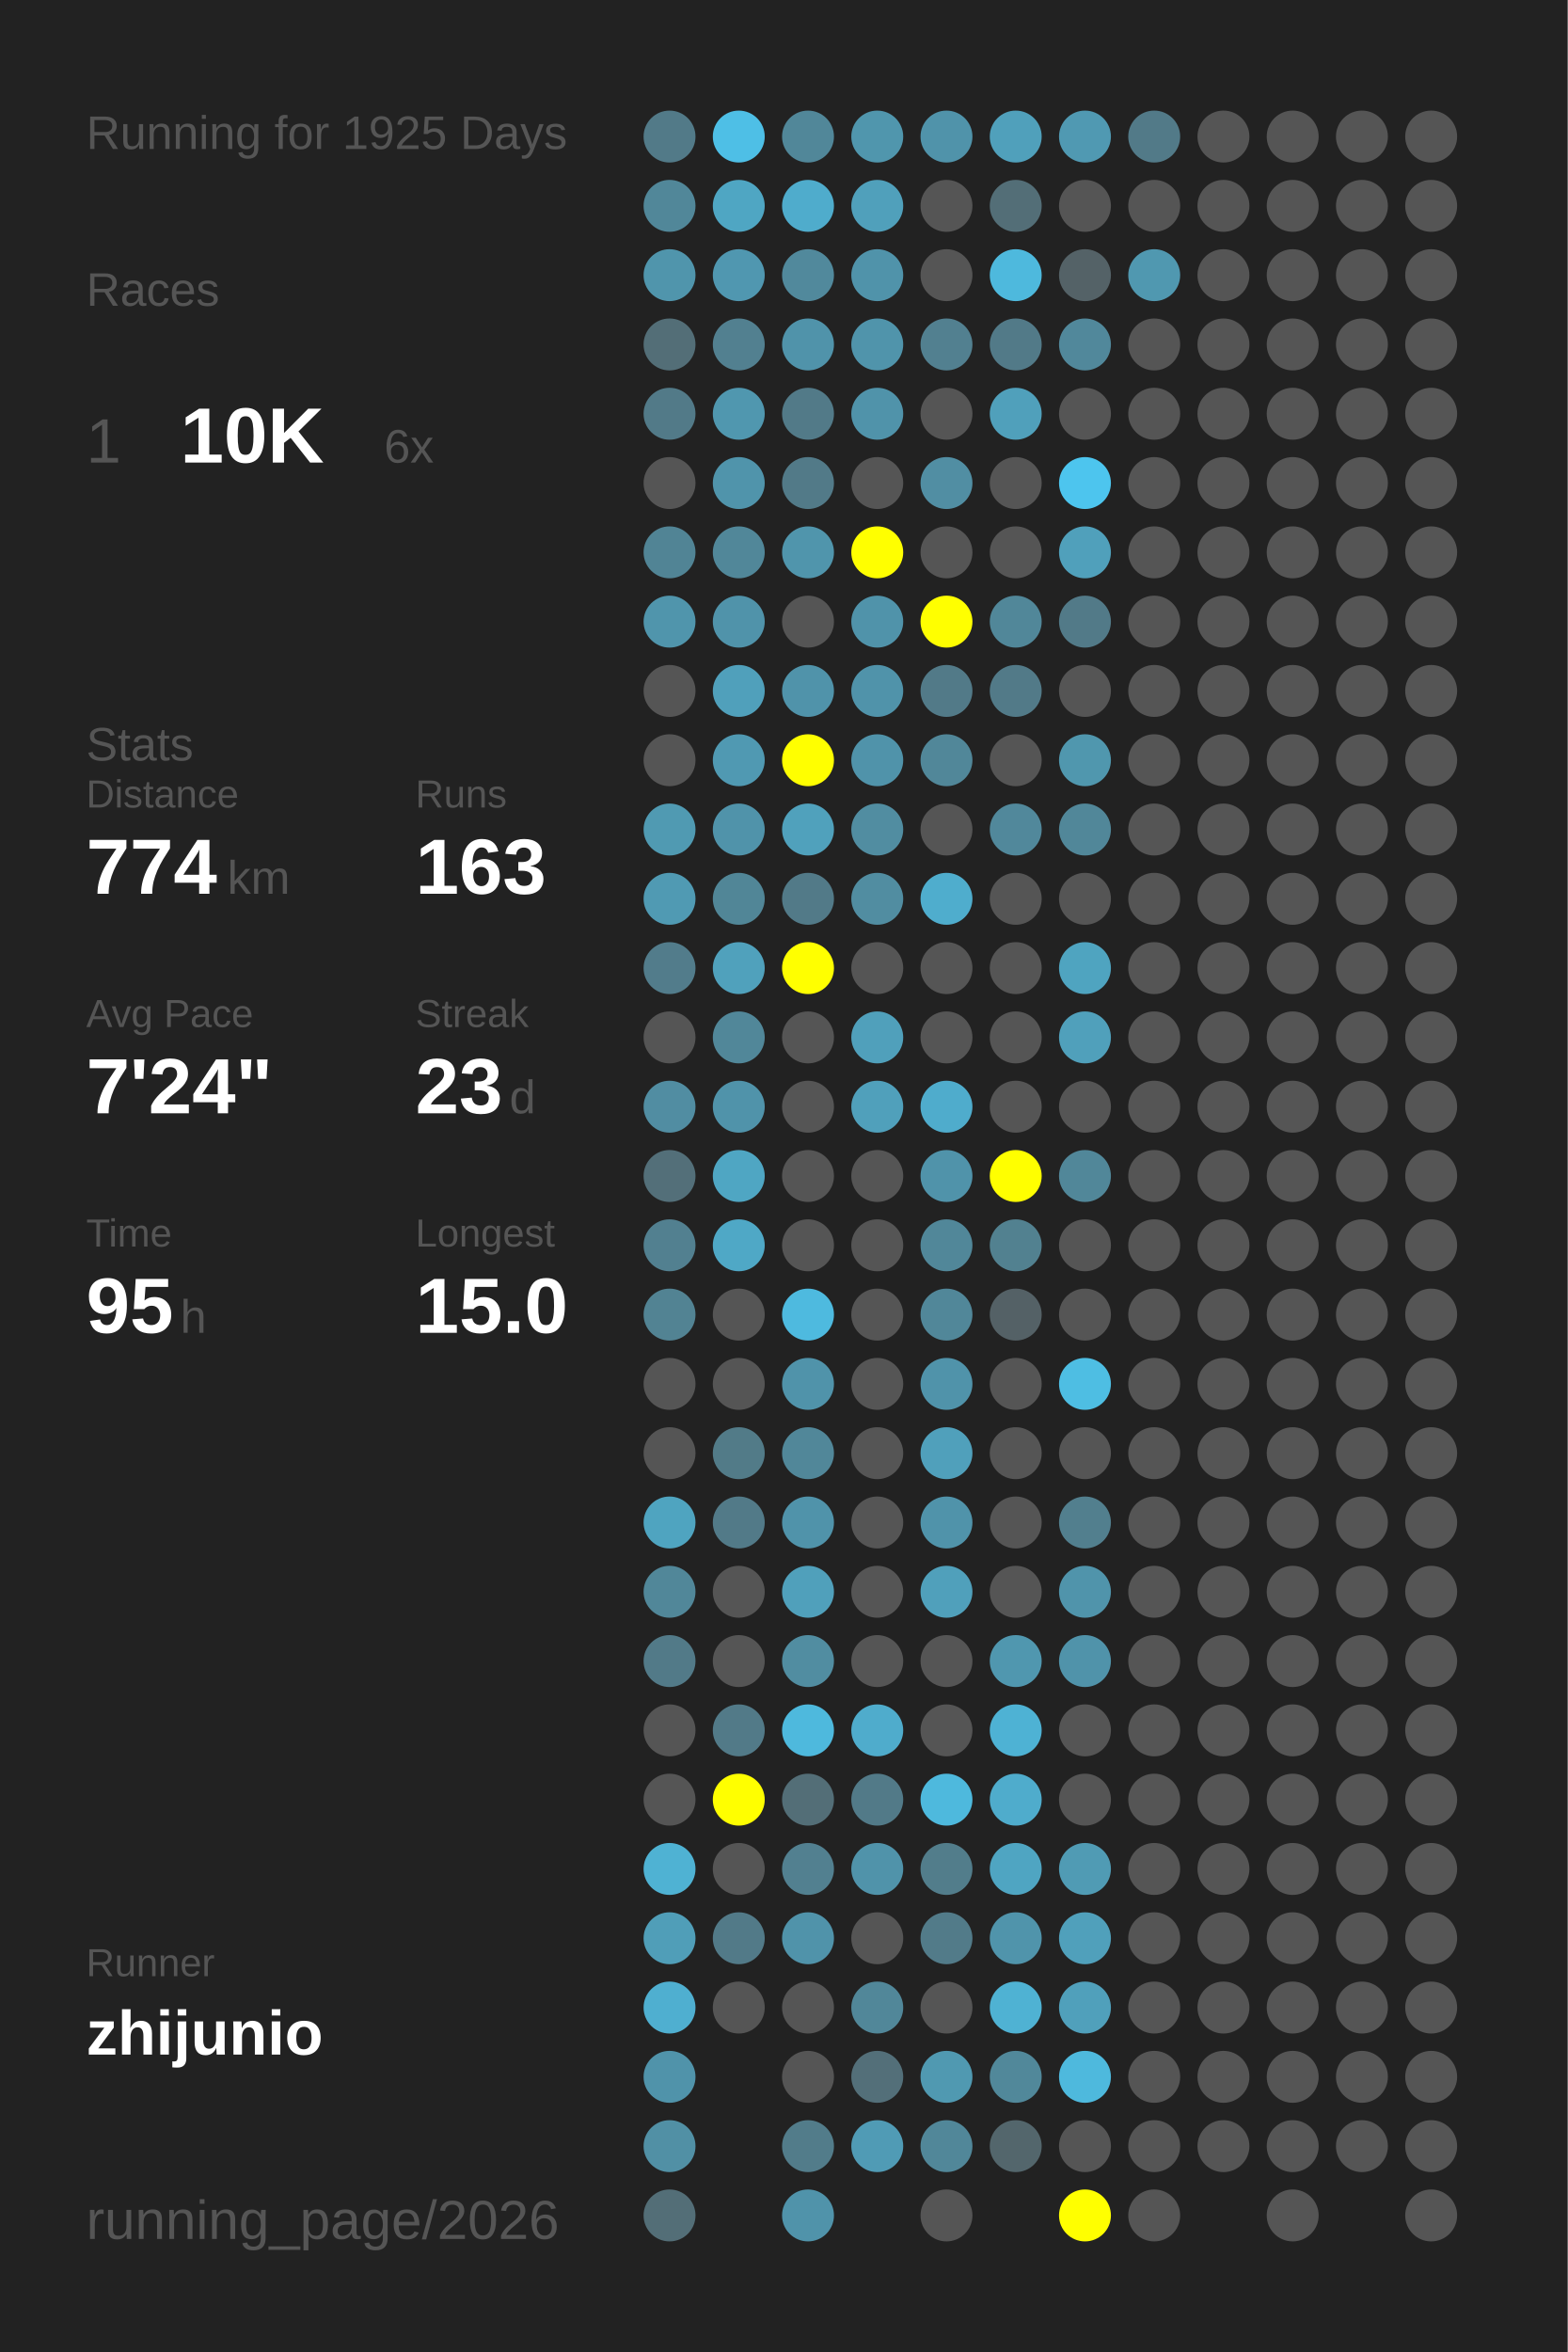
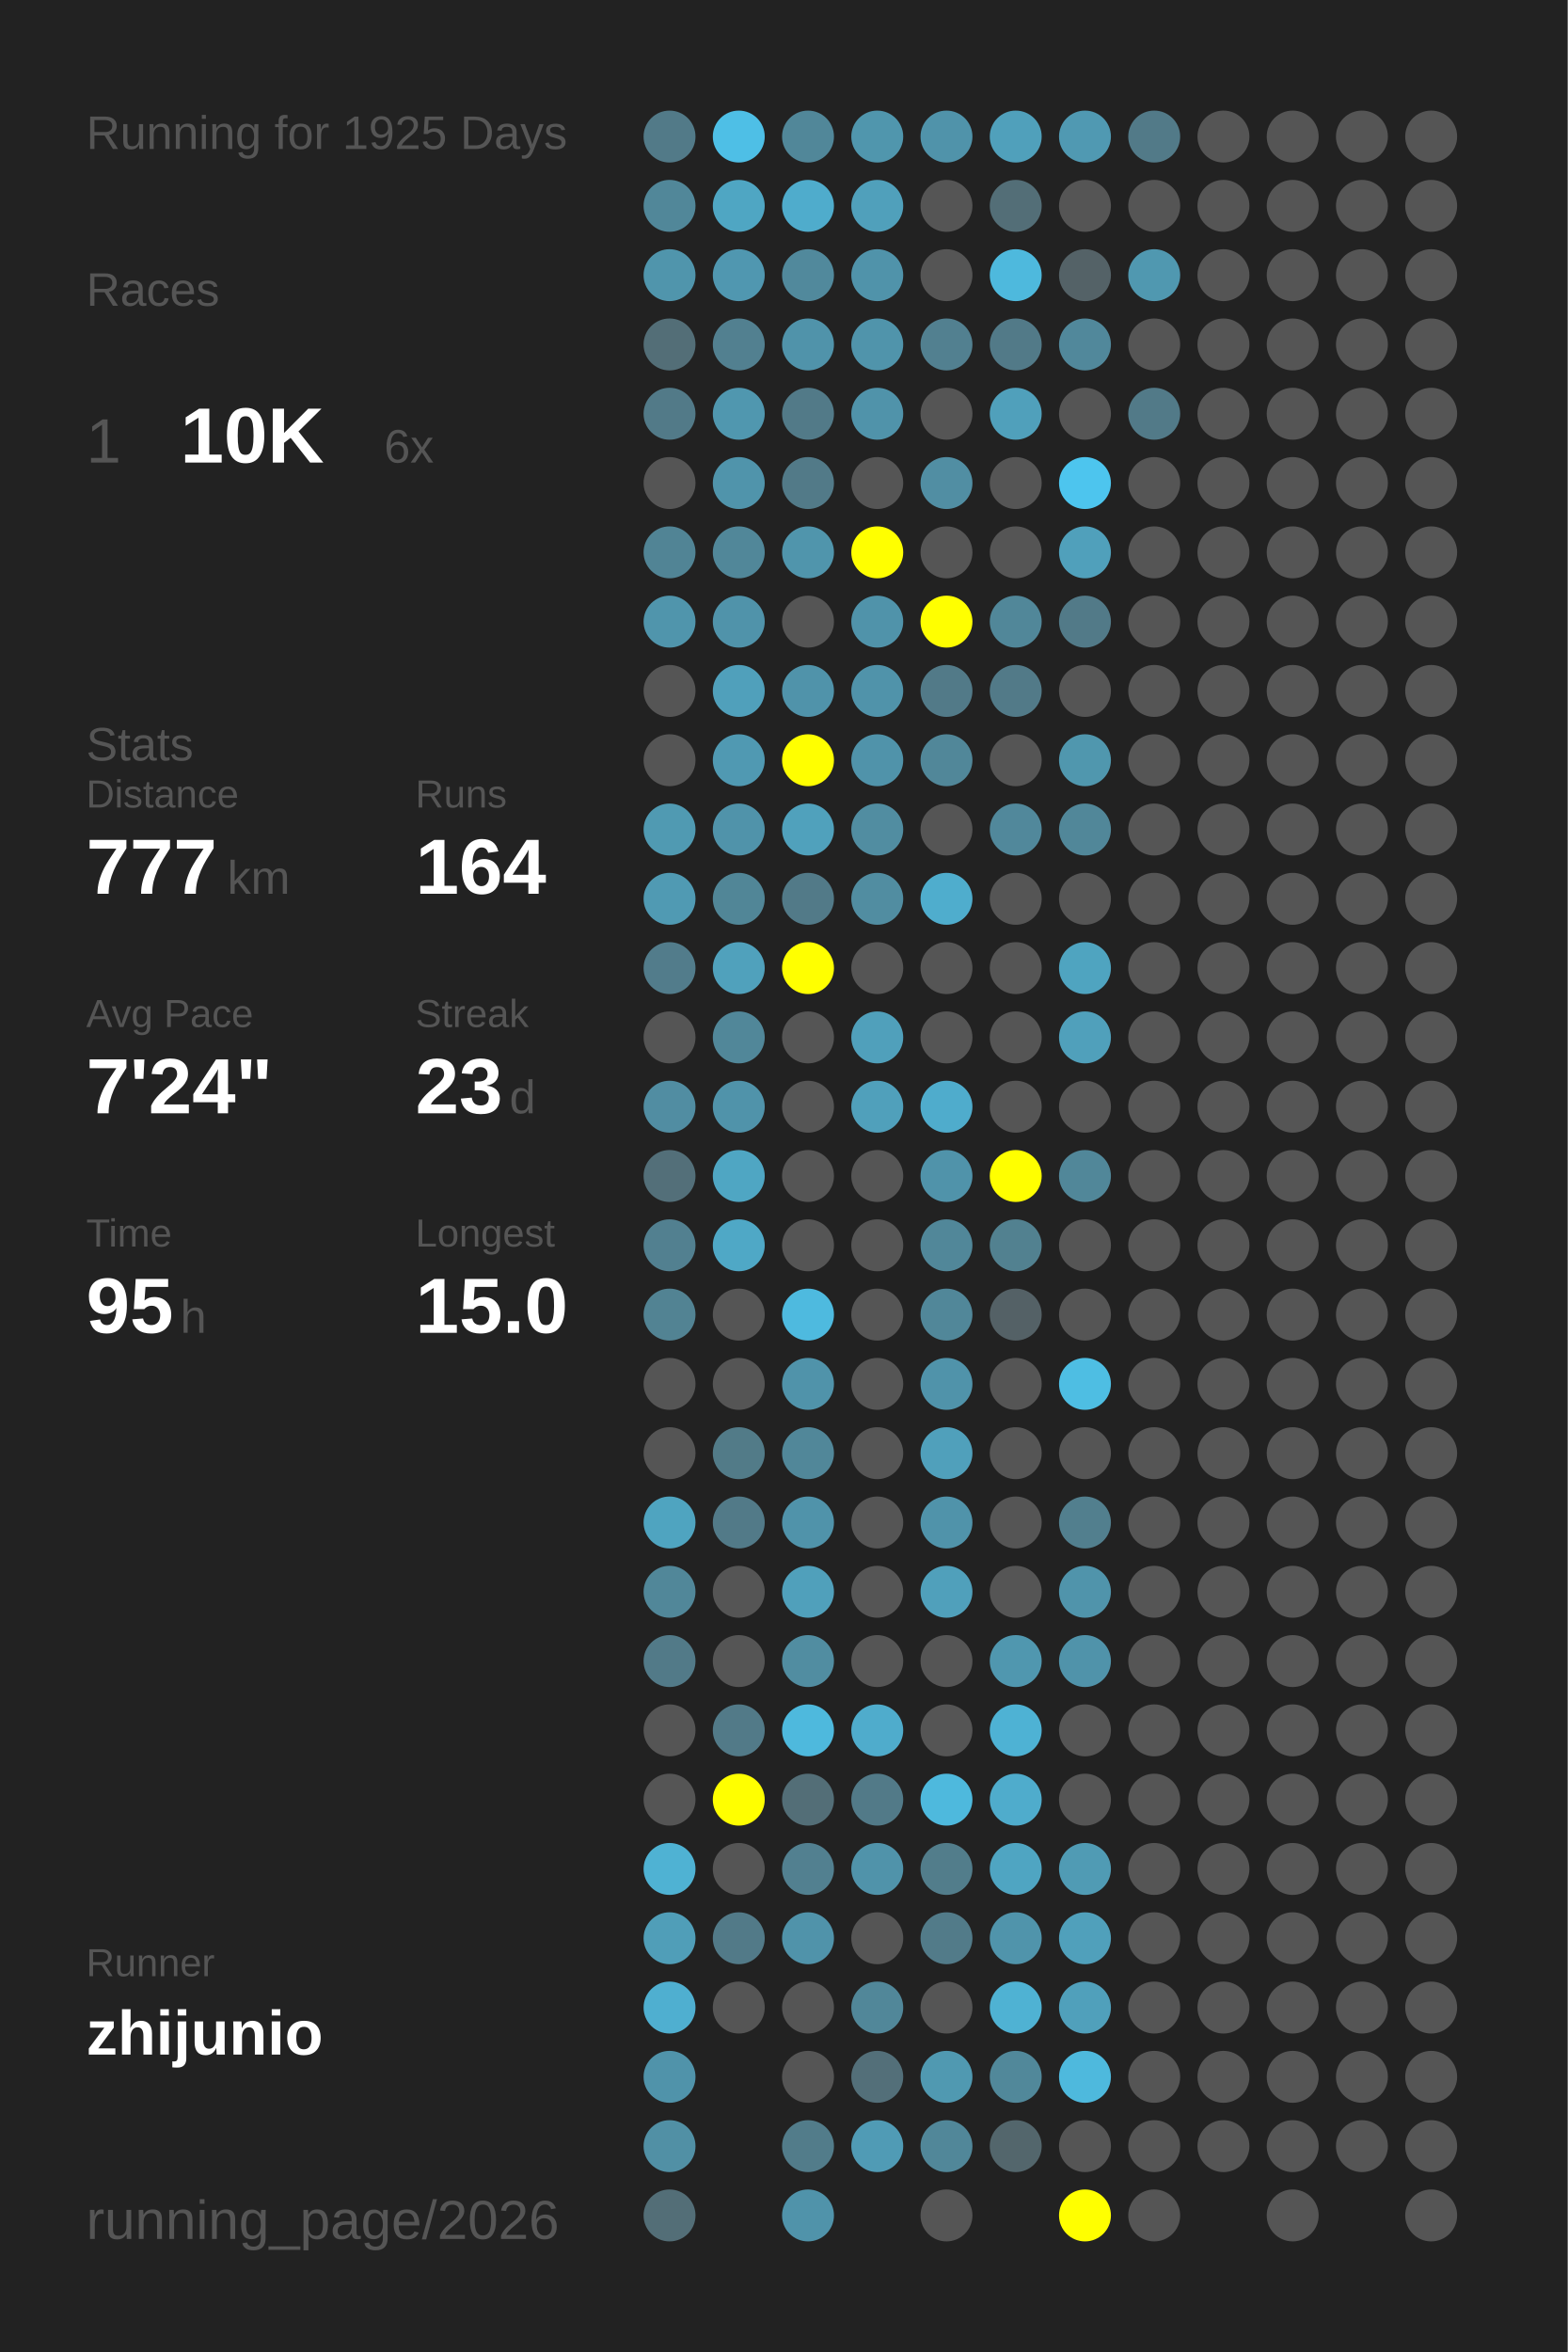
<svg xmlns="http://www.w3.org/2000/svg" baseProfile="full" height="300mm" version="1.1" viewBox="0,0,200,300" width="200mm">
  <defs />
  <rect fill="#222222" height="300" width="200" x="0" y="0" />
  <text fill="#555555" style="font-size:6px; font-family:Arial;" x="11" y="19">Running for 1925 Days</text>
  <text fill="#555555" style="font-size:6px; font-family:Arial;" x="11" y="39">Races</text>
  <text fill="#555555" style="font-size:8px; font-family:Arial;" x="11" y="59">1</text>
  <text fill="#FFFFFF" style="font-size:10px; font-family:Arial; font-weight:bold;" x="23" y="59">10K</text>
  <text fill="#555555" style="font-size:6px; font-family:Arial;" x="49" y="59">6x</text>
  <text fill="#555555" style="font-size:6px; font-family:Arial;" x="11" y="97">Stats</text>
  <text fill="#555555" style="font-size:5px; font-family:Arial;" x="11" y="103">Distance</text>
-   <text fill="#FFFFFF" style="font-size:10px; font-family:Arial; font-weight:bold;" x="11" y="114">774</text>
+   <text fill="#FFFFFF" style="font-size:10px; font-family:Arial; font-weight:bold;" x="11" y="114">777</text>
  <text fill="#555555" style="font-size:6px; font-family:Arial;" x="29" y="114">km</text>
  <text fill="#555555" style="font-size:5px; font-family:Arial;" x="53" y="103">Runs</text>
-   <text fill="#FFFFFF" style="font-size:10px; font-family:Arial; font-weight:bold;" x="53" y="114">163</text>
+   <text fill="#FFFFFF" style="font-size:10px; font-family:Arial; font-weight:bold;" x="53" y="114">164</text>
  <text fill="#555555" style="font-size:5px; font-family:Arial;" x="11" y="131">Avg Pace</text>
  <text fill="#FFFFFF" style="font-size:10px; font-family:Arial; font-weight:bold;" x="11" y="142">7'24"</text>
  <text fill="#555555" style="font-size:5px; font-family:Arial;" x="53" y="131">Streak</text>
  <text fill="#FFFFFF" style="font-size:10px; font-family:Arial; font-weight:bold;" x="53" y="142">23</text>
  <text fill="#555555" style="font-size:6px; font-family:Arial;" x="65" y="142">d</text>
  <text fill="#555555" style="font-size:5px; font-family:Arial;" x="11" y="159">Time</text>
  <text fill="#FFFFFF" style="font-size:10px; font-family:Arial; font-weight:bold;" x="11" y="170">95</text>
  <text fill="#555555" style="font-size:6px; font-family:Arial;" x="23" y="170">h</text>
  <text fill="#555555" style="font-size:5px; font-family:Arial;" x="53" y="159">Longest</text>
  <text fill="#FFFFFF" style="font-size:10px; font-family:Arial; font-weight:bold;" x="53" y="170">15.0</text>
  <text fill="#555555" style="font-size:5px; font-family:Arial;" x="11" y="252.065">Runner</text>
  <text fill="#FFFFFF" style="font-size:8px; font-family:Arial; font-weight:bold;" x="11" y="262.065">zhijunio</text>
  <text fill="#555555" style="font-size:7px; font-family:Arial;" x="11" y="285.581">running_page/2026</text>
  <circle cx="85.417" cy="17.419" fill="#527a88" r="3.312" />
  <circle cx="85.417" cy="26.258" fill="#518799" r="3.312" />
  <circle cx="85.417" cy="35.097" fill="#5095ac" r="3.312" />
  <circle cx="85.417" cy="43.935" fill="#536e77" r="3.312" />
  <circle cx="85.417" cy="52.774" fill="#527a88" r="3.312" />
  <circle cx="85.417" cy="61.613" fill="#555555" r="3.312" />
  <circle cx="85.417" cy="70.452" fill="#518495" r="3.312" />
  <circle cx="85.417" cy="79.29" fill="#5095ac" r="3.312" />
  <circle cx="85.417" cy="88.129" fill="#555555" r="3.312" />
  <circle cx="85.417" cy="96.968" fill="#555555" r="3.312" />
  <circle cx="85.417" cy="105.806" fill="#509ab2" r="3.312" />
  <circle cx="85.417" cy="114.645" fill="#509ab3" r="3.312" />
  <circle cx="85.417" cy="123.484" fill="#527c8b" r="3.312" />
  <circle cx="85.417" cy="132.323" fill="#555555" r="3.312" />
  <circle cx="85.417" cy="141.161" fill="#518da2" r="3.312" />
  <circle cx="85.417" cy="150" fill="#536f79" r="3.312" />
  <circle cx="85.417" cy="158.839" fill="#528090" r="3.312" />
  <circle cx="85.417" cy="167.677" fill="#528393" r="3.312" />
  <circle cx="85.417" cy="176.516" fill="#555555" r="3.312" />
  <circle cx="85.417" cy="185.355" fill="#555555" r="3.312" />
  <circle cx="85.417" cy="194.194" fill="#4fa4c0" r="3.312" />
  <circle cx="85.417" cy="203.032" fill="#518799" r="3.312" />
  <circle cx="85.417" cy="211.871" fill="#527a88" r="3.312" />
  <circle cx="85.417" cy="220.71" fill="#555555" r="3.312" />
  <circle cx="85.417" cy="229.548" fill="#555555" r="3.312" />
  <circle cx="85.417" cy="238.387" fill="#4fb2d3" r="3.312" />
  <circle cx="85.417" cy="247.226" fill="#509eb8" r="3.312" />
  <circle cx="85.417" cy="256.065" fill="#4fafd0" r="3.312" />
  <circle cx="85.417" cy="264.903" fill="#5093aa" r="3.312" />
  <circle cx="85.417" cy="273.742" fill="#5190a5" r="3.312" />
  <circle cx="85.417" cy="282.581" fill="#536e77" r="3.312" />
  <circle cx="94.25" cy="17.419" fill="#4ebfe6" r="3.312" />
  <circle cx="94.25" cy="26.258" fill="#4fa6c3" r="3.312" />
  <circle cx="94.25" cy="35.097" fill="#5097b0" r="3.312" />
  <circle cx="94.25" cy="43.935" fill="#528090" r="3.312" />
  <circle cx="94.25" cy="52.774" fill="#5097af" r="3.312" />
  <circle cx="94.25" cy="61.613" fill="#5094ab" r="3.312" />
  <circle cx="94.25" cy="70.452" fill="#518799" r="3.312" />
  <circle cx="94.25" cy="79.29" fill="#5093aa" r="3.312" />
  <circle cx="94.25" cy="88.129" fill="#50a0bb" r="3.312" />
  <circle cx="94.25" cy="96.968" fill="#5099b2" r="3.312" />
  <circle cx="94.25" cy="105.806" fill="#5093aa" r="3.312" />
  <circle cx="94.25" cy="114.645" fill="#518697" r="3.312" />
  <circle cx="94.25" cy="123.484" fill="#50a1bc" r="3.312" />
  <circle cx="94.25" cy="132.323" fill="#518799" r="3.312" />
  <circle cx="94.25" cy="141.161" fill="#5093aa" r="3.312" />
  <circle cx="94.25" cy="150" fill="#4fa6c3" r="3.312" />
  <circle cx="94.25" cy="158.839" fill="#4fa8c6" r="3.312" />
  <circle cx="94.25" cy="167.677" fill="#555555" r="3.312" />
  <circle cx="94.25" cy="176.516" fill="#555555" r="3.312" />
  <circle cx="94.25" cy="185.355" fill="#527b88" r="3.312" />
  <circle cx="94.25" cy="194.194" fill="#527a88" r="3.312" />
  <circle cx="94.25" cy="203.032" fill="#555555" r="3.312" />
  <circle cx="94.25" cy="211.871" fill="#555555" r="3.312" />
  <circle cx="94.25" cy="220.71" fill="#527a88" r="3.312" />
  <circle cx="94.25" cy="229.548" fill="#FFFF00" r="3.312" />
  <circle cx="94.25" cy="238.387" fill="#555555" r="3.312" />
  <circle cx="94.25" cy="247.226" fill="#527a88" r="3.312" />
  <circle cx="94.25" cy="256.065" fill="#555555" r="3.312" />
  <circle cx="103.083" cy="17.419" fill="#518799" r="3.312" />
  <circle cx="103.083" cy="26.258" fill="#4faccc" r="3.312" />
  <circle cx="103.083" cy="35.097" fill="#51899c" r="3.312" />
  <circle cx="103.083" cy="43.935" fill="#5093aa" r="3.312" />
  <circle cx="103.083" cy="52.774" fill="#527a88" r="3.312" />
  <circle cx="103.083" cy="61.613" fill="#527a88" r="3.312" />
  <circle cx="103.083" cy="70.452" fill="#5095ac" r="3.312" />
  <circle cx="103.083" cy="79.29" fill="#555555" r="3.312" />
  <circle cx="103.083" cy="88.129" fill="#5093aa" r="3.312" />
  <circle cx="103.083" cy="96.968" fill="#FFFF00" r="3.312" />
  <circle cx="103.083" cy="105.806" fill="#50a1bc" r="3.312" />
  <circle cx="103.083" cy="114.645" fill="#527a88" r="3.312" />
  <circle cx="103.083" cy="123.484" fill="#FFFF00" r="3.312" />
  <circle cx="103.083" cy="132.323" fill="#555555" r="3.312" />
  <circle cx="103.083" cy="141.161" fill="#555555" r="3.312" />
  <circle cx="103.083" cy="150" fill="#555555" r="3.312" />
  <circle cx="103.083" cy="158.839" fill="#555555" r="3.312" />
  <circle cx="103.083" cy="167.677" fill="#4ebadf" r="3.312" />
  <circle cx="103.083" cy="176.516" fill="#5093aa" r="3.312" />
  <circle cx="103.083" cy="185.355" fill="#518799" r="3.312" />
  <circle cx="103.083" cy="194.194" fill="#5093aa" r="3.312" />
  <circle cx="103.083" cy="203.032" fill="#50a0bb" r="3.312" />
  <circle cx="103.083" cy="211.871" fill="#518da1" r="3.312" />
  <circle cx="103.083" cy="220.71" fill="#4eb9dd" r="3.312" />
  <circle cx="103.083" cy="229.548" fill="#536e77" r="3.312" />
  <circle cx="103.083" cy="238.387" fill="#528090" r="3.312" />
  <circle cx="103.083" cy="247.226" fill="#5093aa" r="3.312" />
  <circle cx="103.083" cy="256.065" fill="#555555" r="3.312" />
  <circle cx="103.083" cy="264.903" fill="#555555" r="3.312" />
  <circle cx="103.083" cy="273.742" fill="#527c8a" r="3.312" />
  <circle cx="103.083" cy="282.581" fill="#5093aa" r="3.312" />
  <circle cx="111.917" cy="17.419" fill="#5096ad" r="3.312" />
  <circle cx="111.917" cy="26.258" fill="#50a0bb" r="3.312" />
  <circle cx="111.917" cy="35.097" fill="#5093aa" r="3.312" />
  <circle cx="111.917" cy="43.935" fill="#5094ab" r="3.312" />
  <circle cx="111.917" cy="52.774" fill="#5093aa" r="3.312" />
  <circle cx="111.917" cy="61.613" fill="#555555" r="3.312" />
  <circle cx="111.917" cy="70.452" fill="#FFFF00" r="3.312" />
  <circle cx="111.917" cy="79.29" fill="#5093aa" r="3.312" />
  <circle cx="111.917" cy="88.129" fill="#5093aa" r="3.312" />
  <circle cx="111.917" cy="96.968" fill="#5093aa" r="3.312" />
  <circle cx="111.917" cy="105.806" fill="#518da1" r="3.312" />
  <circle cx="111.917" cy="114.645" fill="#518da1" r="3.312" />
  <circle cx="111.917" cy="123.484" fill="#555555" r="3.312" />
  <circle cx="111.917" cy="132.323" fill="#50a0bb" r="3.312" />
  <circle cx="111.917" cy="141.161" fill="#50a0bb" r="3.312" />
  <circle cx="111.917" cy="150" fill="#555555" r="3.312" />
  <circle cx="111.917" cy="158.839" fill="#555555" r="3.312" />
  <circle cx="111.917" cy="167.677" fill="#555555" r="3.312" />
  <circle cx="111.917" cy="176.516" fill="#555555" r="3.312" />
  <circle cx="111.917" cy="185.355" fill="#555555" r="3.312" />
  <circle cx="111.917" cy="194.194" fill="#555555" r="3.312" />
  <circle cx="111.917" cy="203.032" fill="#555555" r="3.312" />
  <circle cx="111.917" cy="211.871" fill="#555555" r="3.312" />
  <circle cx="111.917" cy="220.71" fill="#4faccc" r="3.312" />
  <circle cx="111.917" cy="229.548" fill="#527a88" r="3.312" />
  <circle cx="111.917" cy="238.387" fill="#5093aa" r="3.312" />
  <circle cx="111.917" cy="247.226" fill="#555555" r="3.312" />
  <circle cx="111.917" cy="256.065" fill="#518799" r="3.312" />
  <circle cx="111.917" cy="264.903" fill="#536f79" r="3.312" />
  <circle cx="111.917" cy="273.742" fill="#509bb5" r="3.312" />
  <circle cx="120.75" cy="17.419" fill="#5093aa" r="3.312" />
  <circle cx="120.75" cy="26.258" fill="#555555" r="3.312" />
  <circle cx="120.75" cy="35.097" fill="#555555" r="3.312" />
  <circle cx="120.75" cy="43.935" fill="#528090" r="3.312" />
  <circle cx="120.75" cy="52.774" fill="#555555" r="3.312" />
  <circle cx="120.75" cy="61.613" fill="#518ea3" r="3.312" />
  <circle cx="120.75" cy="70.452" fill="#555555" r="3.312" />
  <circle cx="120.75" cy="79.29" fill="#FFFF00" r="3.312" />
  <circle cx="120.75" cy="88.129" fill="#527a88" r="3.312" />
  <circle cx="120.75" cy="96.968" fill="#518799" r="3.312" />
  <circle cx="120.75" cy="105.806" fill="#555555" r="3.312" />
  <circle cx="120.75" cy="114.645" fill="#4fadcd" r="3.312" />
  <circle cx="120.75" cy="123.484" fill="#555555" r="3.312" />
  <circle cx="120.75" cy="132.323" fill="#555555" r="3.312" />
  <circle cx="120.75" cy="141.161" fill="#4faccc" r="3.312" />
  <circle cx="120.75" cy="150" fill="#5093aa" r="3.312" />
  <circle cx="120.75" cy="158.839" fill="#518799" r="3.312" />
  <circle cx="120.75" cy="167.677" fill="#518799" r="3.312" />
  <circle cx="120.75" cy="176.516" fill="#5093aa" r="3.312" />
  <circle cx="120.75" cy="185.355" fill="#50a0bb" r="3.312" />
  <circle cx="120.75" cy="194.194" fill="#5093aa" r="3.312" />
  <circle cx="120.75" cy="203.032" fill="#50a0bb" r="3.312" />
  <circle cx="120.75" cy="211.871" fill="#555555" r="3.312" />
  <circle cx="120.75" cy="220.71" fill="#555555" r="3.312" />
  <circle cx="120.75" cy="229.548" fill="#4eb9dd" r="3.312" />
  <circle cx="120.75" cy="238.387" fill="#527d8b" r="3.312" />
  <circle cx="120.75" cy="247.226" fill="#527b89" r="3.312" />
  <circle cx="120.75" cy="256.065" fill="#555555" r="3.312" />
  <circle cx="120.75" cy="264.903" fill="#5099b1" r="3.312" />
  <circle cx="120.75" cy="273.742" fill="#518799" r="3.312" />
  <circle cx="120.75" cy="282.581" fill="#555555" r="3.312" />
  <circle cx="129.583" cy="17.419" fill="#50a0bb" r="3.312" />
  <circle cx="129.583" cy="26.258" fill="#536e77" r="3.312" />
  <circle cx="129.583" cy="35.097" fill="#4eb9dd" r="3.312" />
  <circle cx="129.583" cy="43.935" fill="#527a88" r="3.312" />
  <circle cx="129.583" cy="52.774" fill="#50a0bb" r="3.312" />
  <circle cx="129.583" cy="61.613" fill="#555555" r="3.312" />
  <circle cx="129.583" cy="70.452" fill="#555555" r="3.312" />
  <circle cx="129.583" cy="79.29" fill="#518799" r="3.312" />
  <circle cx="129.583" cy="88.129" fill="#527a88" r="3.312" />
  <circle cx="129.583" cy="96.968" fill="#555555" r="3.312" />
  <circle cx="129.583" cy="105.806" fill="#51889b" r="3.312" />
  <circle cx="129.583" cy="114.645" fill="#555555" r="3.312" />
  <circle cx="129.583" cy="123.484" fill="#555555" r="3.312" />
  <circle cx="129.583" cy="132.323" fill="#555555" r="3.312" />
  <circle cx="129.583" cy="141.161" fill="#555555" r="3.312" />
  <circle cx="129.583" cy="150" fill="#FFFF00" r="3.312" />
  <circle cx="129.583" cy="158.839" fill="#528190" r="3.312" />
  <circle cx="129.583" cy="167.677" fill="#546166" r="3.312" />
  <circle cx="129.583" cy="176.516" fill="#555555" r="3.312" />
  <circle cx="129.583" cy="185.355" fill="#555555" r="3.312" />
  <circle cx="129.583" cy="194.194" fill="#555555" r="3.312" />
  <circle cx="129.583" cy="203.032" fill="#555555" r="3.312" />
  <circle cx="129.583" cy="211.871" fill="#5097af" r="3.312" />
  <circle cx="129.583" cy="220.71" fill="#4eb2d4" r="3.312" />
  <circle cx="129.583" cy="229.548" fill="#4faccc" r="3.312" />
  <circle cx="129.583" cy="238.387" fill="#4fa5c2" r="3.312" />
  <circle cx="129.583" cy="247.226" fill="#5094ab" r="3.312" />
  <circle cx="129.583" cy="256.065" fill="#4fb2d3" r="3.312" />
  <circle cx="129.583" cy="264.903" fill="#51889a" r="3.312" />
  <circle cx="129.583" cy="273.742" fill="#53666c" r="3.312" />
  <circle cx="138.417" cy="17.419" fill="#5099b2" r="3.312" />
  <circle cx="138.417" cy="26.258" fill="#555555" r="3.312" />
  <circle cx="138.417" cy="35.097" fill="#546267" r="3.312" />
  <circle cx="138.417" cy="43.935" fill="#51889b" r="3.312" />
  <circle cx="138.417" cy="52.774" fill="#555555" r="3.312" />
  <circle cx="138.417" cy="61.613" fill="#4dc5ee" r="3.312" />
  <circle cx="138.417" cy="70.452" fill="#50a0bb" r="3.312" />
  <circle cx="138.417" cy="79.29" fill="#527a88" r="3.312" />
  <circle cx="138.417" cy="88.129" fill="#555555" r="3.312" />
  <circle cx="138.417" cy="96.968" fill="#5097ae" r="3.312" />
  <circle cx="138.417" cy="105.806" fill="#518799" r="3.312" />
  <circle cx="138.417" cy="114.645" fill="#555555" r="3.312" />
  <circle cx="138.417" cy="123.484" fill="#4fa4c0" r="3.312" />
  <circle cx="138.417" cy="132.323" fill="#50a0bb" r="3.312" />
  <circle cx="138.417" cy="141.161" fill="#555555" r="3.312" />
  <circle cx="138.417" cy="150" fill="#518799" r="3.312" />
  <circle cx="138.417" cy="158.839" fill="#555555" r="3.312" />
  <circle cx="138.417" cy="167.677" fill="#555555" r="3.312" />
  <circle cx="138.417" cy="176.516" fill="#4ebee3" r="3.312" />
  <circle cx="138.417" cy="185.355" fill="#555555" r="3.312" />
  <circle cx="138.417" cy="194.194" fill="#527f8e" r="3.312" />
  <circle cx="138.417" cy="203.032" fill="#5094ab" r="3.312" />
  <circle cx="138.417" cy="211.871" fill="#5093aa" r="3.312" />
  <circle cx="138.417" cy="220.71" fill="#555555" r="3.312" />
  <circle cx="138.417" cy="229.548" fill="#555555" r="3.312" />
  <circle cx="138.417" cy="238.387" fill="#509bb4" r="3.312" />
  <circle cx="138.417" cy="247.226" fill="#50a0bb" r="3.312" />
  <circle cx="138.417" cy="256.065" fill="#50a0bb" r="3.312" />
  <circle cx="138.417" cy="264.903" fill="#4eb9dd" r="3.312" />
  <circle cx="138.417" cy="273.742" fill="#555555" r="3.312" />
  <circle cx="138.417" cy="282.581" fill="#FFFF00" r="3.312" />
  <circle cx="147.25" cy="17.419" fill="#527a88" r="3.312" />
  <circle cx="147.25" cy="26.258" fill="#555555" r="3.312" />
  <circle cx="147.25" cy="35.097" fill="#5098b0" r="3.312" />
  <circle cx="147.25" cy="43.935" fill="#555555" r="3.312" />
-   <circle cx="147.25" cy="52.774" fill="#555555" r="3.312" />
+   <circle cx="147.25" cy="52.774" fill="#527a88" r="3.312" />
  <circle cx="147.25" cy="61.613" fill="#555555" r="3.312" />
  <circle cx="147.25" cy="70.452" fill="#555555" r="3.312" />
  <circle cx="147.25" cy="79.29" fill="#555555" r="3.312" />
  <circle cx="147.25" cy="88.129" fill="#555555" r="3.312" />
  <circle cx="147.25" cy="96.968" fill="#555555" r="3.312" />
  <circle cx="147.25" cy="105.806" fill="#555555" r="3.312" />
  <circle cx="147.25" cy="114.645" fill="#555555" r="3.312" />
  <circle cx="147.25" cy="123.484" fill="#555555" r="3.312" />
  <circle cx="147.25" cy="132.323" fill="#555555" r="3.312" />
  <circle cx="147.25" cy="141.161" fill="#555555" r="3.312" />
  <circle cx="147.25" cy="150" fill="#555555" r="3.312" />
  <circle cx="147.25" cy="158.839" fill="#555555" r="3.312" />
  <circle cx="147.25" cy="167.677" fill="#555555" r="3.312" />
  <circle cx="147.25" cy="176.516" fill="#555555" r="3.312" />
  <circle cx="147.25" cy="185.355" fill="#555555" r="3.312" />
  <circle cx="147.25" cy="194.194" fill="#555555" r="3.312" />
  <circle cx="147.25" cy="203.032" fill="#555555" r="3.312" />
  <circle cx="147.25" cy="211.871" fill="#555555" r="3.312" />
  <circle cx="147.25" cy="220.71" fill="#555555" r="3.312" />
  <circle cx="147.25" cy="229.548" fill="#555555" r="3.312" />
  <circle cx="147.25" cy="238.387" fill="#555555" r="3.312" />
  <circle cx="147.25" cy="247.226" fill="#555555" r="3.312" />
  <circle cx="147.25" cy="256.065" fill="#555555" r="3.312" />
  <circle cx="147.25" cy="264.903" fill="#555555" r="3.312" />
  <circle cx="147.25" cy="273.742" fill="#555555" r="3.312" />
  <circle cx="147.25" cy="282.581" fill="#555555" r="3.312" />
  <circle cx="156.083" cy="17.419" fill="#555555" r="3.312" />
  <circle cx="156.083" cy="26.258" fill="#555555" r="3.312" />
  <circle cx="156.083" cy="35.097" fill="#555555" r="3.312" />
  <circle cx="156.083" cy="43.935" fill="#555555" r="3.312" />
  <circle cx="156.083" cy="52.774" fill="#555555" r="3.312" />
  <circle cx="156.083" cy="61.613" fill="#555555" r="3.312" />
  <circle cx="156.083" cy="70.452" fill="#555555" r="3.312" />
  <circle cx="156.083" cy="79.29" fill="#555555" r="3.312" />
  <circle cx="156.083" cy="88.129" fill="#555555" r="3.312" />
  <circle cx="156.083" cy="96.968" fill="#555555" r="3.312" />
  <circle cx="156.083" cy="105.806" fill="#555555" r="3.312" />
  <circle cx="156.083" cy="114.645" fill="#555555" r="3.312" />
  <circle cx="156.083" cy="123.484" fill="#555555" r="3.312" />
  <circle cx="156.083" cy="132.323" fill="#555555" r="3.312" />
  <circle cx="156.083" cy="141.161" fill="#555555" r="3.312" />
  <circle cx="156.083" cy="150" fill="#555555" r="3.312" />
  <circle cx="156.083" cy="158.839" fill="#555555" r="3.312" />
  <circle cx="156.083" cy="167.677" fill="#555555" r="3.312" />
  <circle cx="156.083" cy="176.516" fill="#555555" r="3.312" />
  <circle cx="156.083" cy="185.355" fill="#555555" r="3.312" />
  <circle cx="156.083" cy="194.194" fill="#555555" r="3.312" />
  <circle cx="156.083" cy="203.032" fill="#555555" r="3.312" />
  <circle cx="156.083" cy="211.871" fill="#555555" r="3.312" />
  <circle cx="156.083" cy="220.71" fill="#555555" r="3.312" />
  <circle cx="156.083" cy="229.548" fill="#555555" r="3.312" />
  <circle cx="156.083" cy="238.387" fill="#555555" r="3.312" />
  <circle cx="156.083" cy="247.226" fill="#555555" r="3.312" />
  <circle cx="156.083" cy="256.065" fill="#555555" r="3.312" />
  <circle cx="156.083" cy="264.903" fill="#555555" r="3.312" />
  <circle cx="156.083" cy="273.742" fill="#555555" r="3.312" />
  <circle cx="164.917" cy="17.419" fill="#555555" r="3.312" />
  <circle cx="164.917" cy="26.258" fill="#555555" r="3.312" />
  <circle cx="164.917" cy="35.097" fill="#555555" r="3.312" />
  <circle cx="164.917" cy="43.935" fill="#555555" r="3.312" />
  <circle cx="164.917" cy="52.774" fill="#555555" r="3.312" />
  <circle cx="164.917" cy="61.613" fill="#555555" r="3.312" />
  <circle cx="164.917" cy="70.452" fill="#555555" r="3.312" />
  <circle cx="164.917" cy="79.29" fill="#555555" r="3.312" />
  <circle cx="164.917" cy="88.129" fill="#555555" r="3.312" />
  <circle cx="164.917" cy="96.968" fill="#555555" r="3.312" />
  <circle cx="164.917" cy="105.806" fill="#555555" r="3.312" />
  <circle cx="164.917" cy="114.645" fill="#555555" r="3.312" />
  <circle cx="164.917" cy="123.484" fill="#555555" r="3.312" />
  <circle cx="164.917" cy="132.323" fill="#555555" r="3.312" />
  <circle cx="164.917" cy="141.161" fill="#555555" r="3.312" />
  <circle cx="164.917" cy="150" fill="#555555" r="3.312" />
  <circle cx="164.917" cy="158.839" fill="#555555" r="3.312" />
  <circle cx="164.917" cy="167.677" fill="#555555" r="3.312" />
  <circle cx="164.917" cy="176.516" fill="#555555" r="3.312" />
  <circle cx="164.917" cy="185.355" fill="#555555" r="3.312" />
  <circle cx="164.917" cy="194.194" fill="#555555" r="3.312" />
  <circle cx="164.917" cy="203.032" fill="#555555" r="3.312" />
  <circle cx="164.917" cy="211.871" fill="#555555" r="3.312" />
  <circle cx="164.917" cy="220.71" fill="#555555" r="3.312" />
  <circle cx="164.917" cy="229.548" fill="#555555" r="3.312" />
  <circle cx="164.917" cy="238.387" fill="#555555" r="3.312" />
  <circle cx="164.917" cy="247.226" fill="#555555" r="3.312" />
  <circle cx="164.917" cy="256.065" fill="#555555" r="3.312" />
  <circle cx="164.917" cy="264.903" fill="#555555" r="3.312" />
  <circle cx="164.917" cy="273.742" fill="#555555" r="3.312" />
  <circle cx="164.917" cy="282.581" fill="#555555" r="3.312" />
  <circle cx="173.75" cy="17.419" fill="#555555" r="3.312" />
  <circle cx="173.75" cy="26.258" fill="#555555" r="3.312" />
  <circle cx="173.75" cy="35.097" fill="#555555" r="3.312" />
  <circle cx="173.75" cy="43.935" fill="#555555" r="3.312" />
  <circle cx="173.75" cy="52.774" fill="#555555" r="3.312" />
  <circle cx="173.75" cy="61.613" fill="#555555" r="3.312" />
  <circle cx="173.75" cy="70.452" fill="#555555" r="3.312" />
  <circle cx="173.75" cy="79.29" fill="#555555" r="3.312" />
  <circle cx="173.75" cy="88.129" fill="#555555" r="3.312" />
  <circle cx="173.75" cy="96.968" fill="#555555" r="3.312" />
  <circle cx="173.75" cy="105.806" fill="#555555" r="3.312" />
  <circle cx="173.75" cy="114.645" fill="#555555" r="3.312" />
  <circle cx="173.75" cy="123.484" fill="#555555" r="3.312" />
  <circle cx="173.75" cy="132.323" fill="#555555" r="3.312" />
  <circle cx="173.75" cy="141.161" fill="#555555" r="3.312" />
  <circle cx="173.75" cy="150" fill="#555555" r="3.312" />
  <circle cx="173.75" cy="158.839" fill="#555555" r="3.312" />
  <circle cx="173.75" cy="167.677" fill="#555555" r="3.312" />
  <circle cx="173.75" cy="176.516" fill="#555555" r="3.312" />
  <circle cx="173.75" cy="185.355" fill="#555555" r="3.312" />
  <circle cx="173.75" cy="194.194" fill="#555555" r="3.312" />
  <circle cx="173.75" cy="203.032" fill="#555555" r="3.312" />
  <circle cx="173.75" cy="211.871" fill="#555555" r="3.312" />
  <circle cx="173.75" cy="220.71" fill="#555555" r="3.312" />
  <circle cx="173.75" cy="229.548" fill="#555555" r="3.312" />
  <circle cx="173.75" cy="238.387" fill="#555555" r="3.312" />
  <circle cx="173.75" cy="247.226" fill="#555555" r="3.312" />
  <circle cx="173.75" cy="256.065" fill="#555555" r="3.312" />
  <circle cx="173.75" cy="264.903" fill="#555555" r="3.312" />
  <circle cx="173.75" cy="273.742" fill="#555555" r="3.312" />
  <circle cx="182.583" cy="17.419" fill="#555555" r="3.312" />
  <circle cx="182.583" cy="26.258" fill="#555555" r="3.312" />
  <circle cx="182.583" cy="35.097" fill="#555555" r="3.312" />
  <circle cx="182.583" cy="43.935" fill="#555555" r="3.312" />
  <circle cx="182.583" cy="52.774" fill="#555555" r="3.312" />
  <circle cx="182.583" cy="61.613" fill="#555555" r="3.312" />
  <circle cx="182.583" cy="70.452" fill="#555555" r="3.312" />
  <circle cx="182.583" cy="79.29" fill="#555555" r="3.312" />
  <circle cx="182.583" cy="88.129" fill="#555555" r="3.312" />
  <circle cx="182.583" cy="96.968" fill="#555555" r="3.312" />
  <circle cx="182.583" cy="105.806" fill="#555555" r="3.312" />
  <circle cx="182.583" cy="114.645" fill="#555555" r="3.312" />
  <circle cx="182.583" cy="123.484" fill="#555555" r="3.312" />
  <circle cx="182.583" cy="132.323" fill="#555555" r="3.312" />
  <circle cx="182.583" cy="141.161" fill="#555555" r="3.312" />
  <circle cx="182.583" cy="150" fill="#555555" r="3.312" />
  <circle cx="182.583" cy="158.839" fill="#555555" r="3.312" />
  <circle cx="182.583" cy="167.677" fill="#555555" r="3.312" />
  <circle cx="182.583" cy="176.516" fill="#555555" r="3.312" />
  <circle cx="182.583" cy="185.355" fill="#555555" r="3.312" />
  <circle cx="182.583" cy="194.194" fill="#555555" r="3.312" />
  <circle cx="182.583" cy="203.032" fill="#555555" r="3.312" />
  <circle cx="182.583" cy="211.871" fill="#555555" r="3.312" />
  <circle cx="182.583" cy="220.71" fill="#555555" r="3.312" />
  <circle cx="182.583" cy="229.548" fill="#555555" r="3.312" />
  <circle cx="182.583" cy="238.387" fill="#555555" r="3.312" />
  <circle cx="182.583" cy="247.226" fill="#555555" r="3.312" />
  <circle cx="182.583" cy="256.065" fill="#555555" r="3.312" />
  <circle cx="182.583" cy="264.903" fill="#555555" r="3.312" />
  <circle cx="182.583" cy="273.742" fill="#555555" r="3.312" />
  <circle cx="182.583" cy="282.581" fill="#555555" r="3.312" />
</svg>
